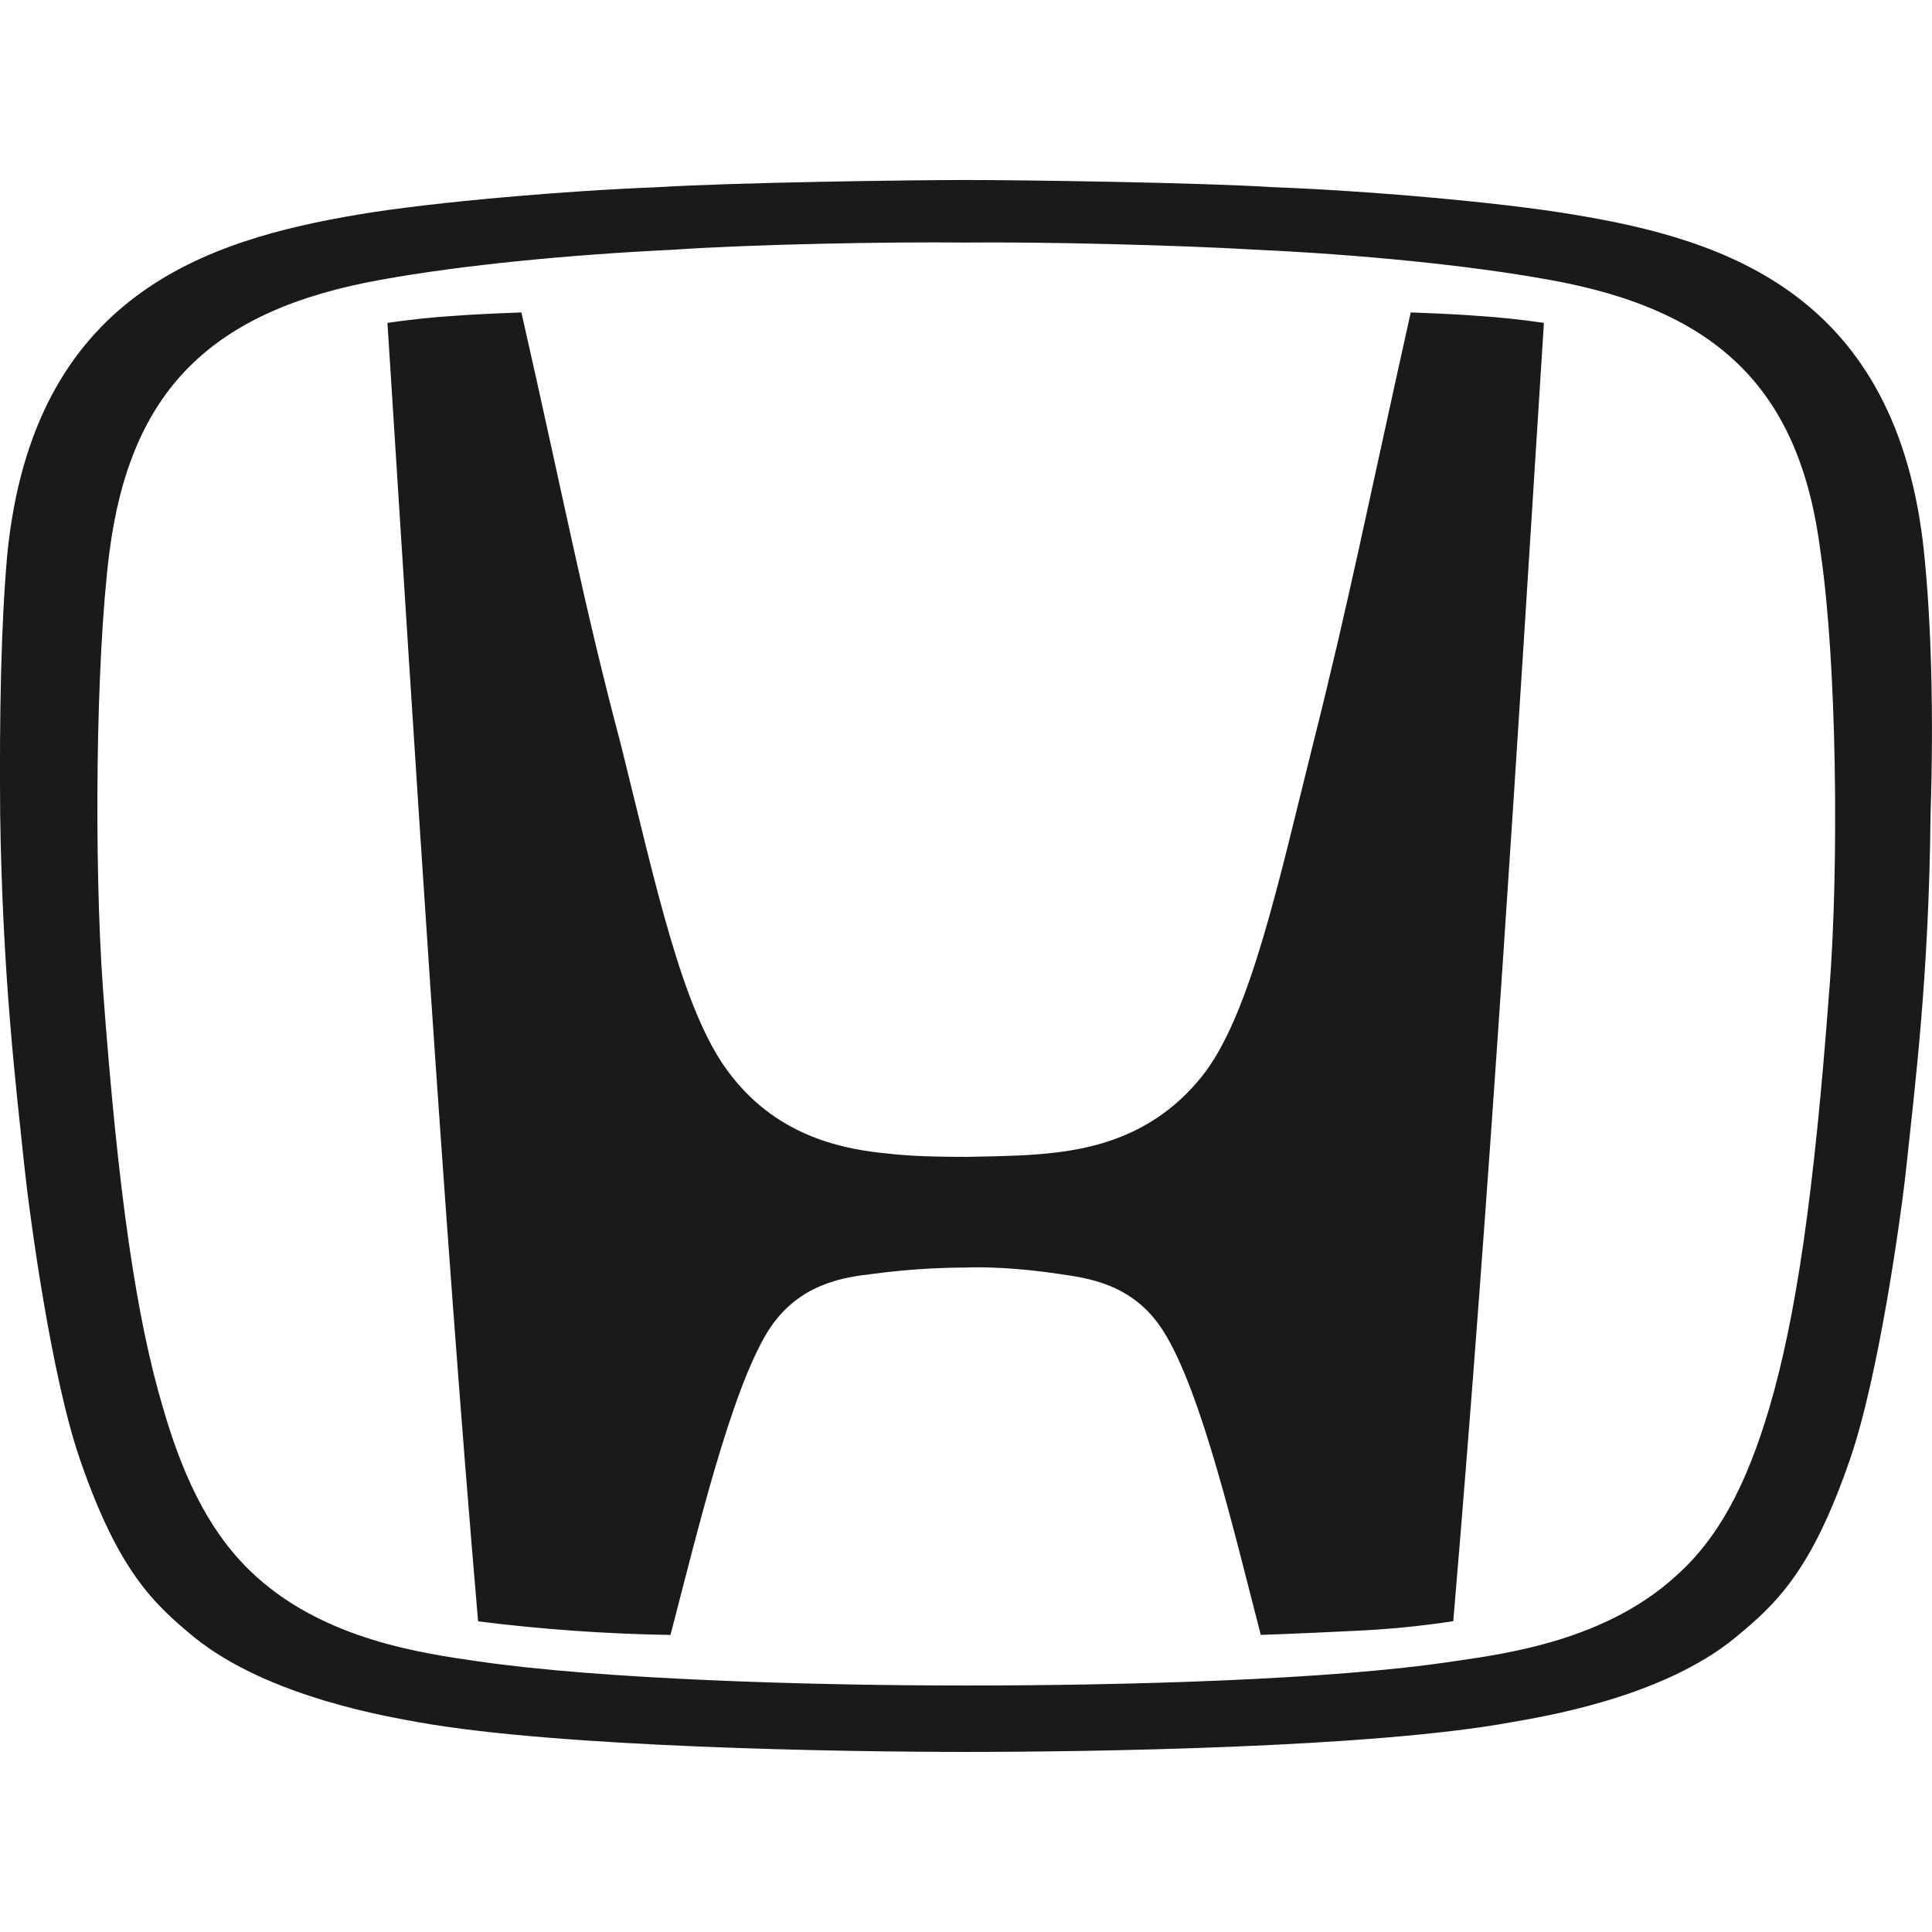
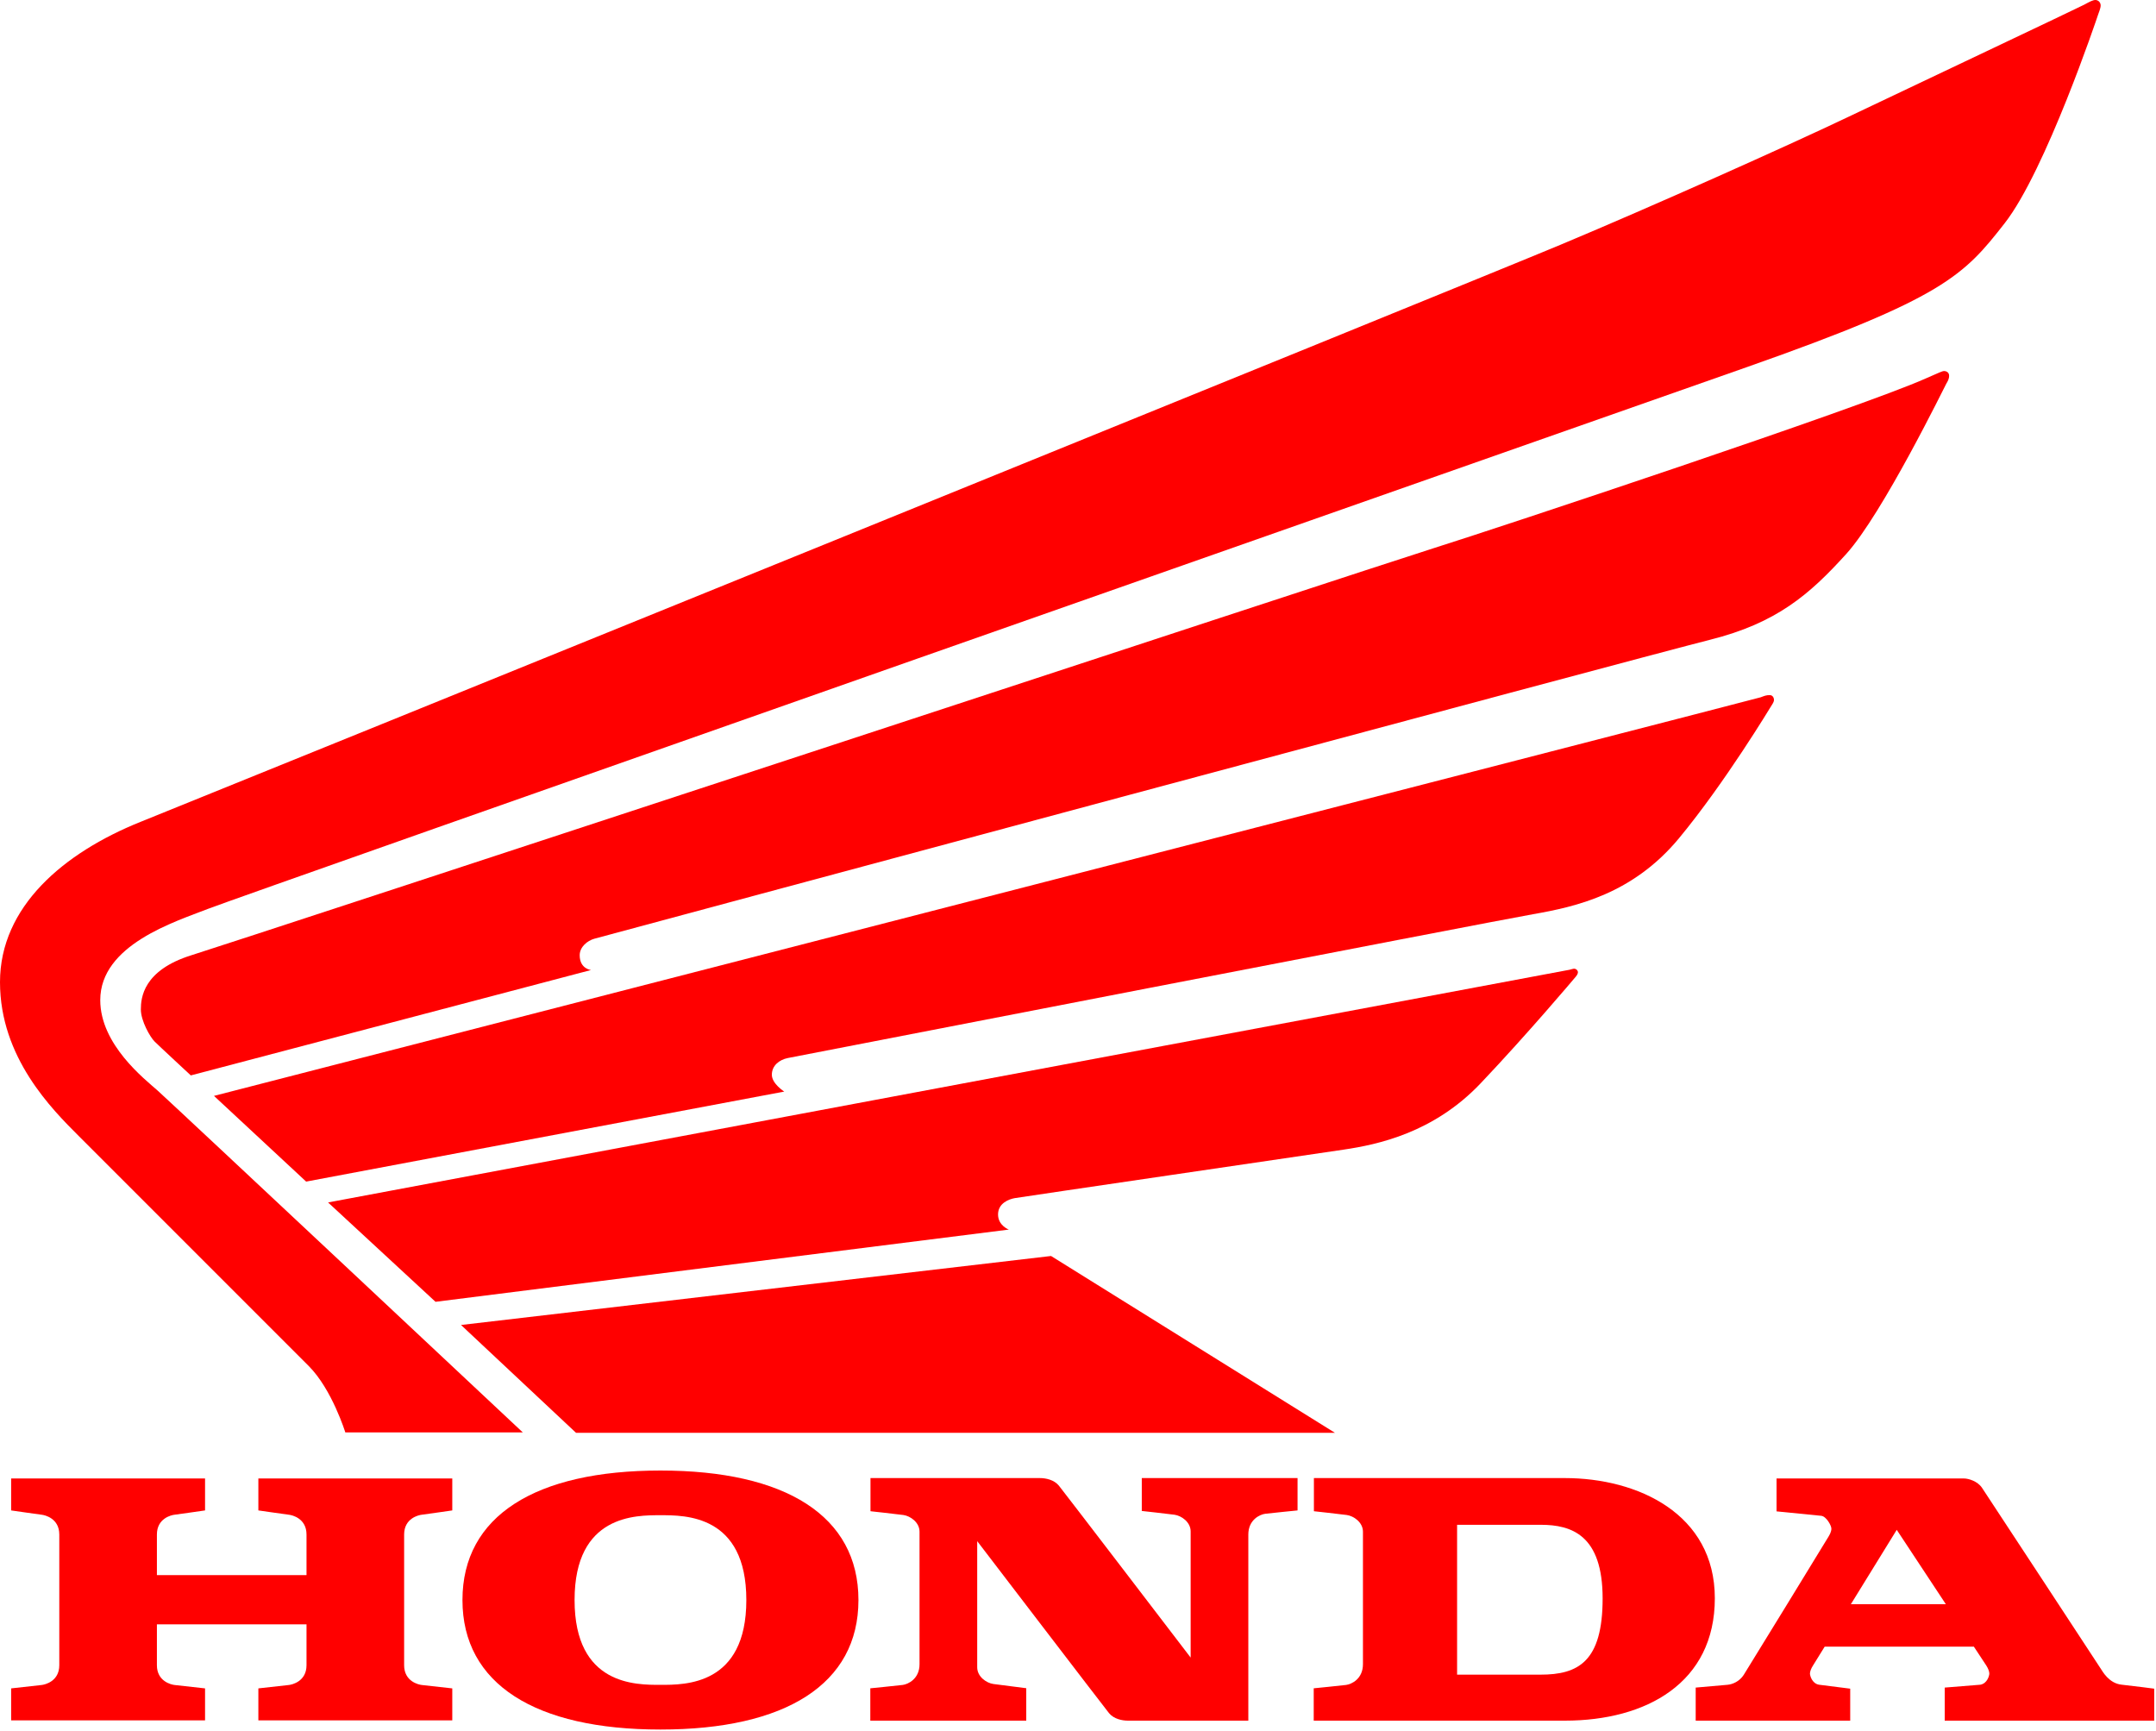
- <svg xmlns="http://www.w3.org/2000/svg" fill="#1A1A1A" role="img" viewBox="0 0 24 24">
-   <path d="M23.902 6.87c-.33-3.218-2.47-3.895-4.354-4.204-.946-.16-2.63-.3-3.716-.34-.946-.06-3.168-.09-3.835-.09-.657 0-2.89.03-3.835.09-1.076.04-2.77.18-3.716.34C2.563 2.985.42 3.66.092 6.87c-.08.877-.1 2.023-.09 3.248.03 2.031.2 3.406.3 4.363.07.657.338 2.62.687 3.636.478 1.395.916 1.803 1.424 2.222.937.757 2.471.996 2.79 1.056 1.733.31 5.24.368 6.784.368 1.544 0 5.05-.05 6.784-.368.329-.06 1.863-.29 2.79-1.056.508-.419.946-.827 1.424-2.222.35-1.016.628-2.979.698-3.636.1-.957.279-2.332.299-4.363.04-1.225.01-2.371-.08-3.248m-1.176 5.4c-.19 2.57-.418 4.104-.747 5.22-.29.976-.637 1.623-1.165 2.092-.867.787-2.063.956-2.76 1.056-1.514.23-4.055.3-6.057.3-2.002 0-4.543-.08-6.057-.3-.697-.1-1.893-.269-2.76-1.056-.518-.469-.876-1.126-1.155-2.093-.329-1.105-.558-2.65-.747-5.22-.11-1.543-.09-4.054.08-5.4.258-2.011 1.255-3.018 3.387-3.396.996-.18 2.34-.31 3.606-.37 1.016-.07 2.7-.1 3.636-.09.936-.01 2.62.03 3.636.09 1.275.06 2.61.19 3.606.37 2.142.378 3.139 1.395 3.388 3.397.199 1.345.229 3.856.11 5.4m-5.202-8.39c-.548 2.462-.767 3.588-1.216 5.37-.428 1.715-.767 3.298-1.335 4.065-.587.777-1.365.947-1.893 1.006-.279.03-.478.04-1.066.05-.596 0-.796-.02-1.075-.05-.528-.06-1.315-.229-1.892-1.006-.578-.767-.907-2.35-1.335-4.064-.47-1.773-.678-2.91-1.236-5.37 0 0-.548.02-.797.04-.329.02-.588.05-.867.09.343 5.372.692 11.079 1.126 16.13a21.983 21.983 0 002.39.169c.33-1.266.748-3.02 1.207-3.767.378-.608.966-.677 1.295-.717.518-.07.956-.08 1.165-.08.2-.01.637 0 1.165.08.33.05.917.11 1.295.717.47.747.877 2.5 1.206 3.766 0 0 .358-.01 1.165-.05.41-.018.82-.058 1.226-.12.458-5.39.785-10.728 1.126-16.128-.28-.04-.538-.07-.867-.09-.23-.02-.787-.04-.787-.04z" />
+ <svg xmlns="http://www.w3.org/2000/svg" version="1.1" id="Layer_1" x="0px" y="0px" width="2000px" height="1605px" viewBox="-1181 -632 2000 1605" enable-background="new -1181 -632 2000 1605" xml:space="preserve">
+   <path fill="#FF0000" d="M-860.666,696.668c0,0-12.333-40.002-34-61.668S-1083.334,446.334-1108,421.667s-73-72.665-73-142.666  c0-70,59-120,130.333-148.667S180.667-369,266.667-405s209.667-91.333,265.667-118S747-624.75,752.25-627.583  S760.333-632,762.833-632s4.834,2.167,4.834,5s-1.834,6.75-2.417,8.667S716.667-473.667,678.667-425S622-355.667,440-291.667  S-957.335,199.001-988.001,211.001s-100,33.333-100,84.667c0,41.333,41.333,73.334,53.333,84s338.667,316.999,338.667,316.999  H-860.666z" />
+   <path fill="#FF0000" d="M-1004,365.5c0,0-29.667-27.5-33.667-31.5s-12.667-18.999-12.667-29.666s2-36.334,47-50.334  S92.001-105.667,149.334-123.667S545.25-254,605.5-281c12.75-5.5,15-6.833,17-6.833s4.583,1.25,4.583,4.333s-1.417,5.417-2.5,7.167  S565.5-155.5,531.5-118S467-54,405-38.5S-623.5,237-629.75,238.75s-13.5,7.5-13.5,15.25c0,12.75,10.5,13.75,10.5,13.75L-1004,365.5z  " />
+   <path fill="#FF0000" d="M-982.5,384.5L-897,464l443.5-83.5c0,0-11.5-7.25-11.5-15.625s6.75-13.875,14.875-15.5  s651.125-126.374,691.125-133.374s92.666-18.667,135.666-70.667S461.375,23.875,462.75,21.75s1.875-3.375,1.875-4.625  s-0.75-4.375-4-4.375s-5,0.75-8.25,2S-982.5,384.5-982.5,384.5z" />
+   <path fill="#FF0000" d="M275,267.5c-1.817,0.413-1151.667,215.833-1151.667,215.833l99.667,92.166l531.835-66.999  c0,0-10-3.666-10-14s9.833-14.167,15.5-15.167s273.667-40.335,305.167-45.002s83.333-15.5,127-61.5s86.668-97,88.334-99  s1.915-3.248,1.915-4.248S281.5,266.5,279,266.5C278.334,266.5,276.833,267.084,275,267.5z" />
+   <polygon fill="#FF0000" points="-753.333,597 -646.666,697 57.334,697 -206,533 " />
+   <path fill="#FF0000" d="M-789.78,773c3-0.333,28.333-4,28.333-4v-29.667h-179.886V769c0,0,25.333,3.667,28.333,4  s16.333,3.333,16.333,18.333v37.669h-138.78v-37.669c0-15,13.333-18,16.333-18.333s28.333-4,28.333-4v-29.667h-179.886V769  c0,0,25.333,3.667,28.333,4s16.333,3.333,16.333,18.333v121.256c0,15-13.333,18-16.333,18.333s-28.333,3.15-28.333,3.15v29.667  h179.886v-29.667c0,0-25.333-2.817-28.333-3.15s-16.333-3.333-16.333-18.333v-37.92h138.78v37.92c0,15-13.333,18-16.333,18.333  s-28.333,3.15-28.333,3.15v29.667h179.886v-29.667c0,0-25.333-2.817-28.333-3.15s-16.333-3.333-16.333-18.333V791.333  C-806.113,776.333-792.78,773.333-789.78,773z" />
+   <path fill="#FF0000" d="M-568.333,732.002c-116,0-183.667,42.098-183.667,120.123s67.667,120.123,183.667,120.123  s183.667-42.098,183.667-120.123S-452.333,732.002-568.333,732.002z M-568.333,930.796c-22.667,0-79.667,0.662-79.667-78.671  s57-78.671,79.667-78.671s79.667-0.662,79.667,78.671S-545.666,930.796-568.333,930.796z" />
+   <path fill="#FF0000" d="M-121.833,769.5v-30.501h144.5v30c0,0-25.167,2.501-30.042,3.126S-23,777.625-23,791.375S-23,955.25-23,964  c0,0-106.333,0-111.667,0s-13.083-1.5-17.583-7S-274.5,797.5-274.5,797.5c0,13.75,0,108.25,0,117s8.625,14.625,15,15.5  s30.5,3.917,30.5,3.917V964v-30.083V964l-144.667,0.001v-30c0,0,25.167-2.501,30.042-3.126s15.625-5.5,15.625-19.25  s0-114.125,0-122.875s-8.625-14.625-15-15.5s-30.5-3.5-30.5-3.5V739c0,0,151.833,0,157.167,0s13.083,1.5,17.583,7  S-76.5,905.5-76.5,905.5c0-13.75,0-108.25,0-117s-8.625-14.625-15-15.5S-121.833,769.5-121.833,769.5V739" />
+   <path fill="#FF0000" d="M270.669,739c-43.595,0-232.835,0-232.835,0v30.75c0,0,24.125,2.625,30.5,3.5s15,6.75,15,15.5  s0,109.125,0,122.875s-10.75,18.625-15.625,19.25s-30.042,3.126-30.042,3.126v30L270.669,964c75.419,0,139.081-35,139.081-113.5  S338,739,270.669,739z M248,921.334h-77.333v-139c0,0,49,0,77.667,0s57.333,9.666,57.333,68.333S283,921.334,248,921.334z" />
+   <path fill="#FF0000" d="M787,930.625c-11.625-1.25-17.625-12.375-19.125-14.625S661.625,753.875,657.5,747.875  s-12.375-8.5-16.625-8.5s-173.875,0-173.875,0v30.5c0,0,36.875,3.625,41.5,4.125s9.375,9,9.375,11.875s-1.625,5.625-2.625,7.375  s-74.875,122.375-78.75,128.375s-10.375,8.75-15.125,9.125S392,933.335,392,933.335v30.666h143.333v-29.666l-28.999-3.668  c-6.5-1.167-8.333-8.5-8.333-10.333s1-4.667,2.833-7.5c0.414-0.64,4.604-7.412,10.835-17.499h138.349  c6.656,10.087,11.121,16.859,11.535,17.499c1.833,2.833,2.833,5.667,2.833,7.5s-1.833,9.166-8.333,10.333L623,933.335v30.666  h194.333v-29.666C817.333,934.335,798.625,931.875,787,930.625z M535.946,856.001C556.524,822.646,578.5,787,578.5,787  s23.537,35.646,45.557,69.001H535.946z" />
</svg>
